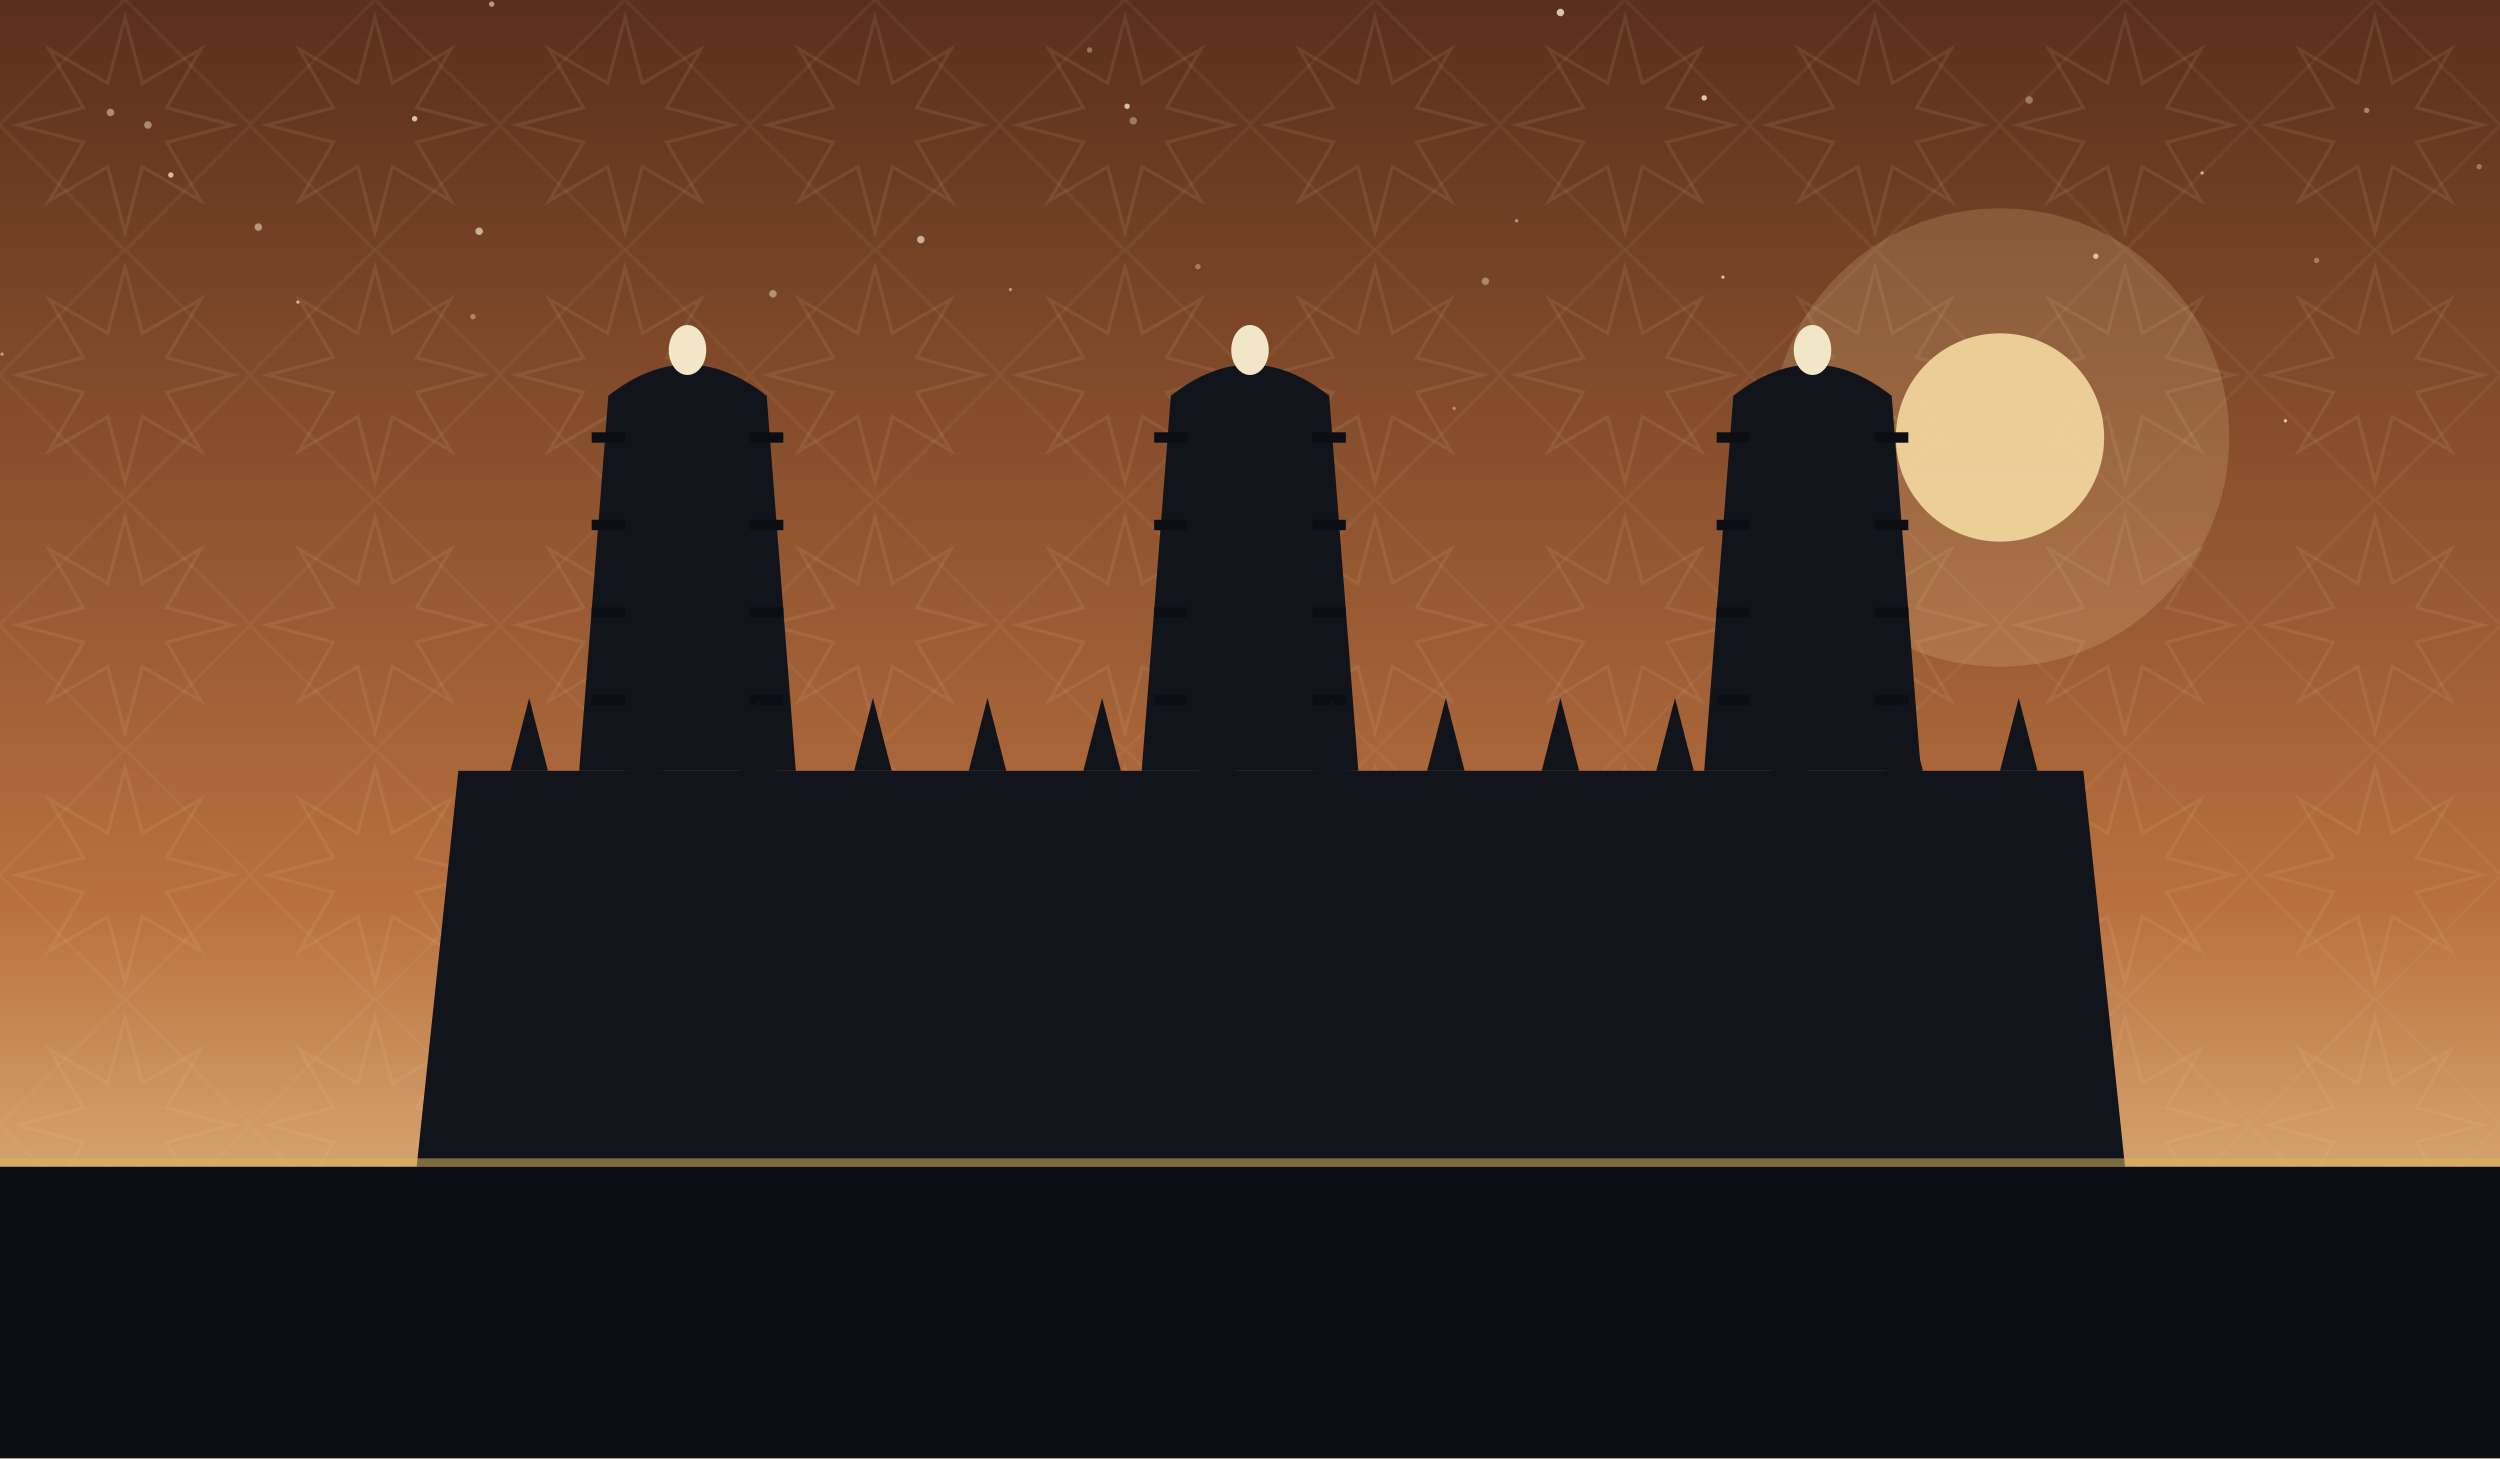
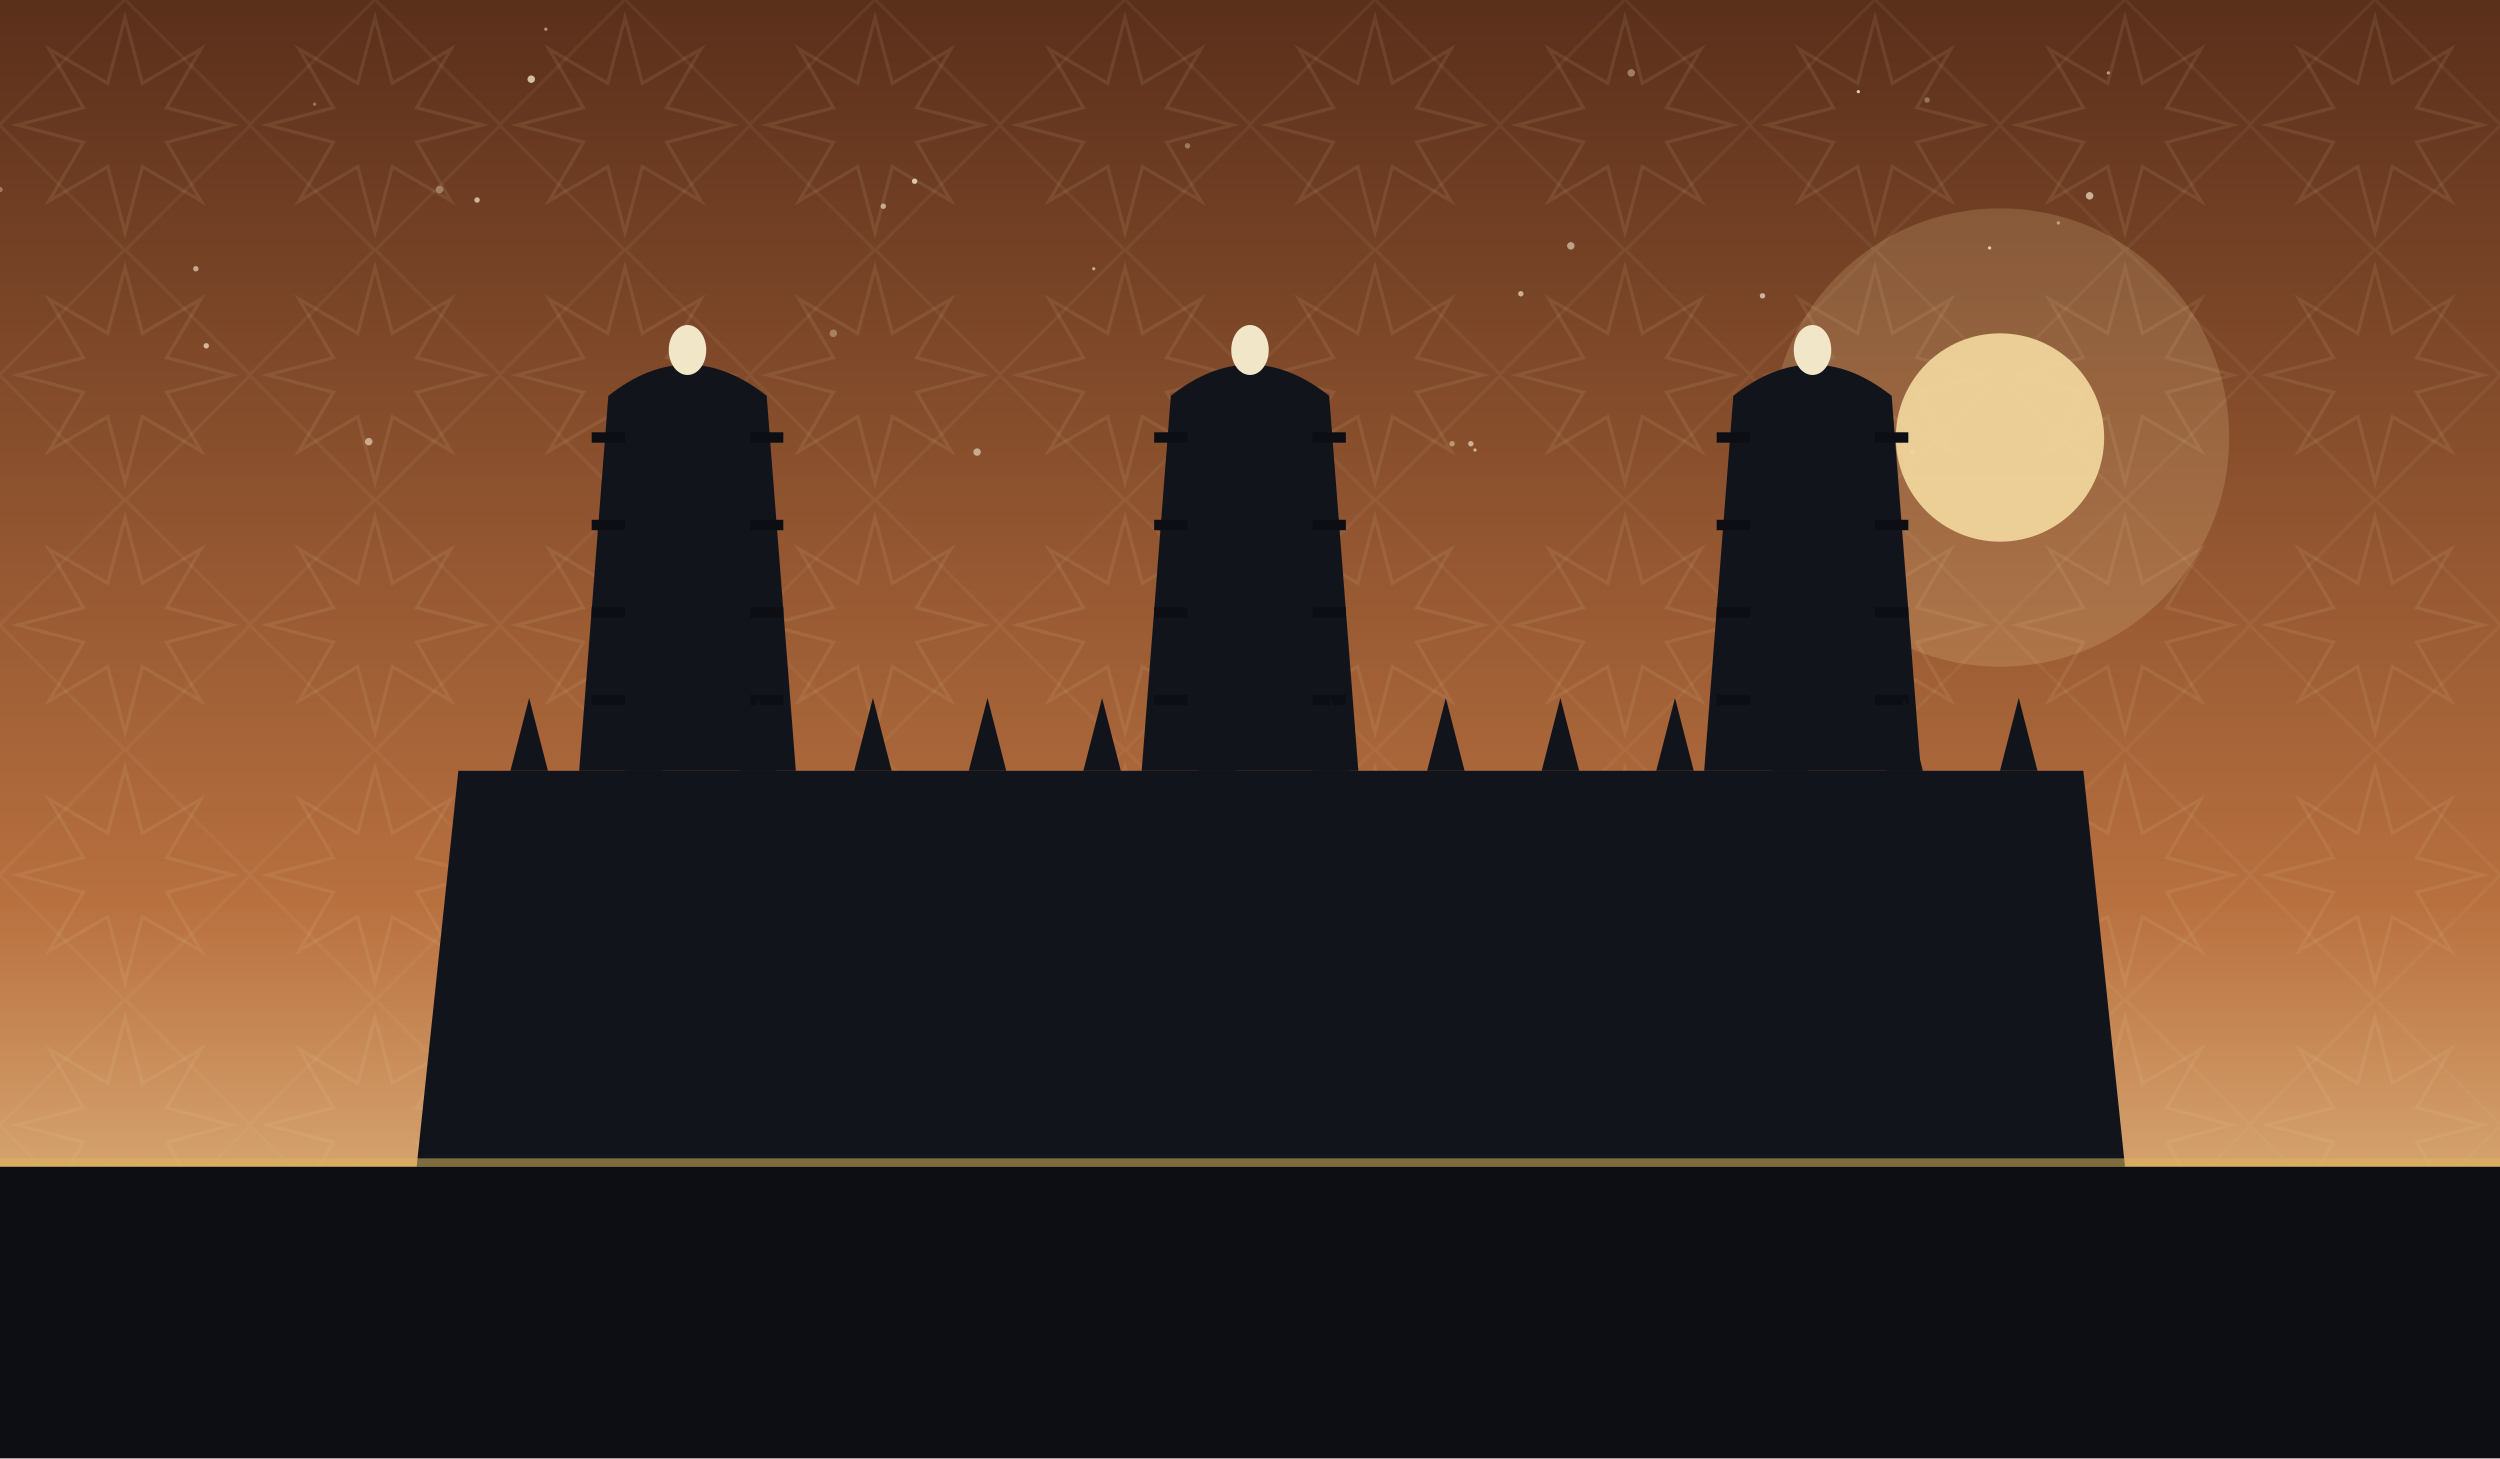
<svg xmlns="http://www.w3.org/2000/svg" viewBox="0 0 1200 700" role="img">
  <defs>
    <linearGradient id="sky" x1="0" y1="0" x2="0" y2="1">
      <stop offset="0" stop-color="#5a2f1b" />
      <stop offset="0.62" stop-color="#b8703f" />
      <stop offset="1" stop-color="#f4d9a0" />
    </linearGradient>
    <pattern id="g1" width="120" height="120" patternUnits="userSpaceOnUse">
      <polygon points="111.6,60.0 80.0,68.3 96.5,96.5 68.3,80.0 60.0,111.6 51.7,80.0 23.5,96.5 40.0,68.3 8.4,60.0 40.0,51.7 23.5,23.5 51.7,40.0 60.0,8.4 68.3,40.0 96.5,23.5 80.0,51.7" fill="none" stroke="#e8d9a8" stroke-width="1.6" opacity="0.1" />
      <rect x="17.4" y="17.4" width="85.2" height="85.2" fill="none" stroke="#e8d9a8" stroke-width="1.6" opacity="0.07" transform="rotate(45 60.0 60.0)" />
    </pattern>
  </defs>
  <rect width="1200" height="700" fill="url(#sky)" />
  <rect width="1200" height="700" fill="url(#g1)" />
-   <circle cx="541" cy="51" r="1.3" fill="#f7ecd2" opacity="0.76" />
-   <circle cx="71" cy="60" r="1.8" fill="#f7ecd2" opacity="0.45" />
-   <circle cx="698" cy="196" r="0.8" fill="#f7ecd2" opacity="0.43" />
-   <circle cx="1006" cy="123" r="1.3" fill="#f7ecd2" opacity="0.73" />
-   <circle cx="827" cy="133" r="0.8" fill="#f7ecd2" opacity="0.76" />
-   <circle cx="1097" cy="202" r="0.8" fill="#f7ecd2" opacity="0.79" />
-   <circle cx="544" cy="58" r="1.8" fill="#f7ecd2" opacity="0.37" />
-   <circle cx="1112" cy="125" r="1.3" fill="#f7ecd2" opacity="0.35" />
-   <circle cx="713" cy="135" r="1.8" fill="#f7ecd2" opacity="0.40" />
-   <circle cx="523" cy="24" r="1.3" fill="#f7ecd2" opacity="0.37" />
-   <circle cx="1190" cy="80" r="1.3" fill="#f7ecd2" opacity="0.35" />
-   <circle cx="818" cy="47" r="1.3" fill="#f7ecd2" opacity="0.81" />
-   <circle cx="199" cy="57" r="1.3" fill="#f7ecd2" opacity="0.78" />
-   <circle cx="749" cy="6" r="1.8" fill="#f7ecd2" opacity="0.79" />
-   <circle cx="236" cy="2" r="1.3" fill="#f7ecd2" opacity="0.57" />
-   <circle cx="124" cy="109" r="1.8" fill="#f7ecd2" opacity="0.51" />
-   <circle cx="485" cy="139" r="0.8" fill="#f7ecd2" opacity="0.50" />
-   <circle cx="575" cy="128" r="1.3" fill="#f7ecd2" opacity="0.35" />
-   <circle cx="82" cy="84" r="1.3" fill="#f7ecd2" opacity="0.73" />
-   <circle cx="230" cy="111" r="1.8" fill="#f7ecd2" opacity="0.65" />
-   <circle cx="371" cy="141" r="1.8" fill="#f7ecd2" opacity="0.46" />
-   <circle cx="1" cy="170" r="0.8" fill="#f7ecd2" opacity="0.55" />
-   <circle cx="728" cy="106" r="0.8" fill="#f7ecd2" opacity="0.53" />
-   <circle cx="1136" cy="53" r="1.3" fill="#f7ecd2" opacity="0.43" />
-   <circle cx="1057" cy="83" r="0.8" fill="#f7ecd2" opacity="0.66" />
-   <circle cx="227" cy="152" r="1.3" fill="#f7ecd2" opacity="0.39" />
-   <circle cx="974" cy="48" r="1.8" fill="#f7ecd2" opacity="0.37" />
-   <circle cx="442" cy="115" r="1.8" fill="#f7ecd2" opacity="0.65" />
-   <circle cx="143" cy="145" r="0.8" fill="#f7ecd2" opacity="0.70" />
-   <circle cx="53" cy="54" r="1.8" fill="#f7ecd2" opacity="0.47" />
+   <circle cx="570" cy="70" r="1.3" fill="#f7ecd2" opacity="0.35" />
+   <circle cx="988" cy="107" r="0.8" fill="#f7ecd2" opacity="0.51" />
+   <circle cx="439" cy="87" r="1.3" fill="#f7ecd2" opacity="0.78" />
+   <circle cx="99" cy="166" r="1.3" fill="#f7ecd2" opacity="0.69" />
+   <circle cx="616" cy="192" r="1.3" fill="#f7ecd2" opacity="0.57" />
+   <circle cx="94" cy="129" r="1.3" fill="#f7ecd2" opacity="0.61" />
+   <circle cx="525" cy="129" r="0.8" fill="#f7ecd2" opacity="0.60" />
+   <circle cx="925" cy="48" r="1.3" fill="#f7ecd2" opacity="0.35" />
+   <circle cx="262" cy="14" r="0.8" fill="#f7ecd2" opacity="0.53" />
+   <circle cx="0" cy="91" r="1.3" fill="#f7ecd2" opacity="0.35" />
+   <circle cx="211" cy="91" r="1.8" fill="#f7ecd2" opacity="0.36" />
+   <circle cx="151" cy="50" r="0.8" fill="#f7ecd2" opacity="0.35" />
+   <circle cx="708" cy="216" r="0.8" fill="#f7ecd2" opacity="0.63" />
+   <circle cx="706" cy="213" r="1.3" fill="#f7ecd2" opacity="0.63" />
+   <circle cx="697" cy="213" r="1.3" fill="#f7ecd2" opacity="0.46" />
+   <circle cx="177" cy="212" r="1.8" fill="#f7ecd2" opacity="0.59" />
+   <circle cx="754" cy="118" r="1.8" fill="#f7ecd2" opacity="0.57" />
+   <circle cx="1012" cy="35" r="0.8" fill="#f7ecd2" opacity="0.55" />
+   <circle cx="783" cy="35" r="1.8" fill="#f7ecd2" opacity="0.40" />
+   <circle cx="1003" cy="94" r="1.8" fill="#f7ecd2" opacity="0.67" />
+   <circle cx="400" cy="160" r="1.8" fill="#f7ecd2" opacity="0.35" />
+   <circle cx="918" cy="217" r="1.3" fill="#f7ecd2" opacity="0.41" />
+   <circle cx="469" cy="217" r="1.8" fill="#f7ecd2" opacity="0.58" />
+   <circle cx="229" cy="96" r="1.3" fill="#f7ecd2" opacity="0.69" />
+   <circle cx="846" cy="142" r="1.3" fill="#f7ecd2" opacity="0.67" />
+   <circle cx="424" cy="99" r="1.3" fill="#f7ecd2" opacity="0.61" />
+   <circle cx="955" cy="119" r="0.8" fill="#f7ecd2" opacity="0.80" />
+   <circle cx="255" cy="38" r="1.8" fill="#f7ecd2" opacity="0.75" />
+   <circle cx="892" cy="44" r="0.8" fill="#f7ecd2" opacity="0.83" />
+   <circle cx="730" cy="141" r="1.3" fill="#f7ecd2" opacity="0.65" />
  <circle cx="960" cy="210" r="110" fill="#f4d9a0" opacity="0.18" />
  <circle cx="960" cy="210" r="50" fill="#f4d9a0" opacity="0.9" />
  <path d="M 200 560 L 220 370 L 1000 370 L 1020 560 Z" fill="#12141c" />
  <path d="M 278 370 L 292 190 Q 330 160 368 190 L 382 370 Z" fill="#12141c" />
  <ellipse cx="330" cy="168" rx="9" ry="12" fill="#f2e6c8" />
  <line x1="300" y1="210" x2="284" y2="210" stroke="#0c0e14" stroke-width="5" />
  <line x1="360" y1="210" x2="376" y2="210" stroke="#0c0e14" stroke-width="5" />
  <line x1="300" y1="252" x2="284" y2="252" stroke="#0c0e14" stroke-width="5" />
  <line x1="360" y1="252" x2="376" y2="252" stroke="#0c0e14" stroke-width="5" />
  <line x1="300" y1="294" x2="284" y2="294" stroke="#0c0e14" stroke-width="5" />
  <line x1="360" y1="294" x2="376" y2="294" stroke="#0c0e14" stroke-width="5" />
  <line x1="300" y1="336" x2="284" y2="336" stroke="#0c0e14" stroke-width="5" />
  <line x1="360" y1="336" x2="376" y2="336" stroke="#0c0e14" stroke-width="5" />
  <path d="M 548 370 L 562 190 Q 600 160 638 190 L 652 370 Z" fill="#12141c" />
  <ellipse cx="600" cy="168" rx="9" ry="12" fill="#f2e6c8" />
  <line x1="570" y1="210" x2="554" y2="210" stroke="#0c0e14" stroke-width="5" />
  <line x1="630" y1="210" x2="646" y2="210" stroke="#0c0e14" stroke-width="5" />
  <line x1="570" y1="252" x2="554" y2="252" stroke="#0c0e14" stroke-width="5" />
  <line x1="630" y1="252" x2="646" y2="252" stroke="#0c0e14" stroke-width="5" />
  <line x1="570" y1="294" x2="554" y2="294" stroke="#0c0e14" stroke-width="5" />
  <line x1="630" y1="294" x2="646" y2="294" stroke="#0c0e14" stroke-width="5" />
  <line x1="570" y1="336" x2="554" y2="336" stroke="#0c0e14" stroke-width="5" />
  <line x1="630" y1="336" x2="646" y2="336" stroke="#0c0e14" stroke-width="5" />
  <path d="M 818 370 L 832 190 Q 870 160 908 190 L 922 370 Z" fill="#12141c" />
  <ellipse cx="870" cy="168" rx="9" ry="12" fill="#f2e6c8" />
  <line x1="840" y1="210" x2="824" y2="210" stroke="#0c0e14" stroke-width="5" />
  <line x1="900" y1="210" x2="916" y2="210" stroke="#0c0e14" stroke-width="5" />
  <line x1="840" y1="252" x2="824" y2="252" stroke="#0c0e14" stroke-width="5" />
  <line x1="900" y1="252" x2="916" y2="252" stroke="#0c0e14" stroke-width="5" />
  <line x1="840" y1="294" x2="824" y2="294" stroke="#0c0e14" stroke-width="5" />
  <line x1="900" y1="294" x2="916" y2="294" stroke="#0c0e14" stroke-width="5" />
  <line x1="840" y1="336" x2="824" y2="336" stroke="#0c0e14" stroke-width="5" />
  <line x1="900" y1="336" x2="916" y2="336" stroke="#0c0e14" stroke-width="5" />
  <path d="M 245 370 L 254 335 L 263 370 Z" fill="#12141c" />
  <path d="M 300 370 L 309 335 L 318 370 Z" fill="#12141c" />
  <path d="M 355 370 L 364 335 L 373 370 Z" fill="#12141c" />
  <path d="M 410 370 L 419 335 L 428 370 Z" fill="#12141c" />
  <path d="M 465 370 L 474 335 L 483 370 Z" fill="#12141c" />
  <path d="M 520 370 L 529 335 L 538 370 Z" fill="#12141c" />
  <path d="M 575 370 L 584 335 L 593 370 Z" fill="#12141c" />
  <path d="M 630 370 L 639 335 L 648 370 Z" fill="#12141c" />
  <path d="M 685 370 L 694 335 L 703 370 Z" fill="#12141c" />
  <path d="M 740 370 L 749 335 L 758 370 Z" fill="#12141c" />
  <path d="M 795 370 L 804 335 L 813 370 Z" fill="#12141c" />
  <path d="M 850 370 L 859 335 L 868 370 Z" fill="#12141c" />
  <path d="M 905 370 L 914 335 L 923 370 Z" fill="#12141c" />
  <path d="M 960 370 L 969 335 L 978 370 Z" fill="#12141c" />
  <rect x="0" y="560" width="1200" height="140" fill="#0c0e14" />
  <rect x="0" y="556" width="1200" height="4" fill="#d8b45a" opacity="0.55" />
</svg>
